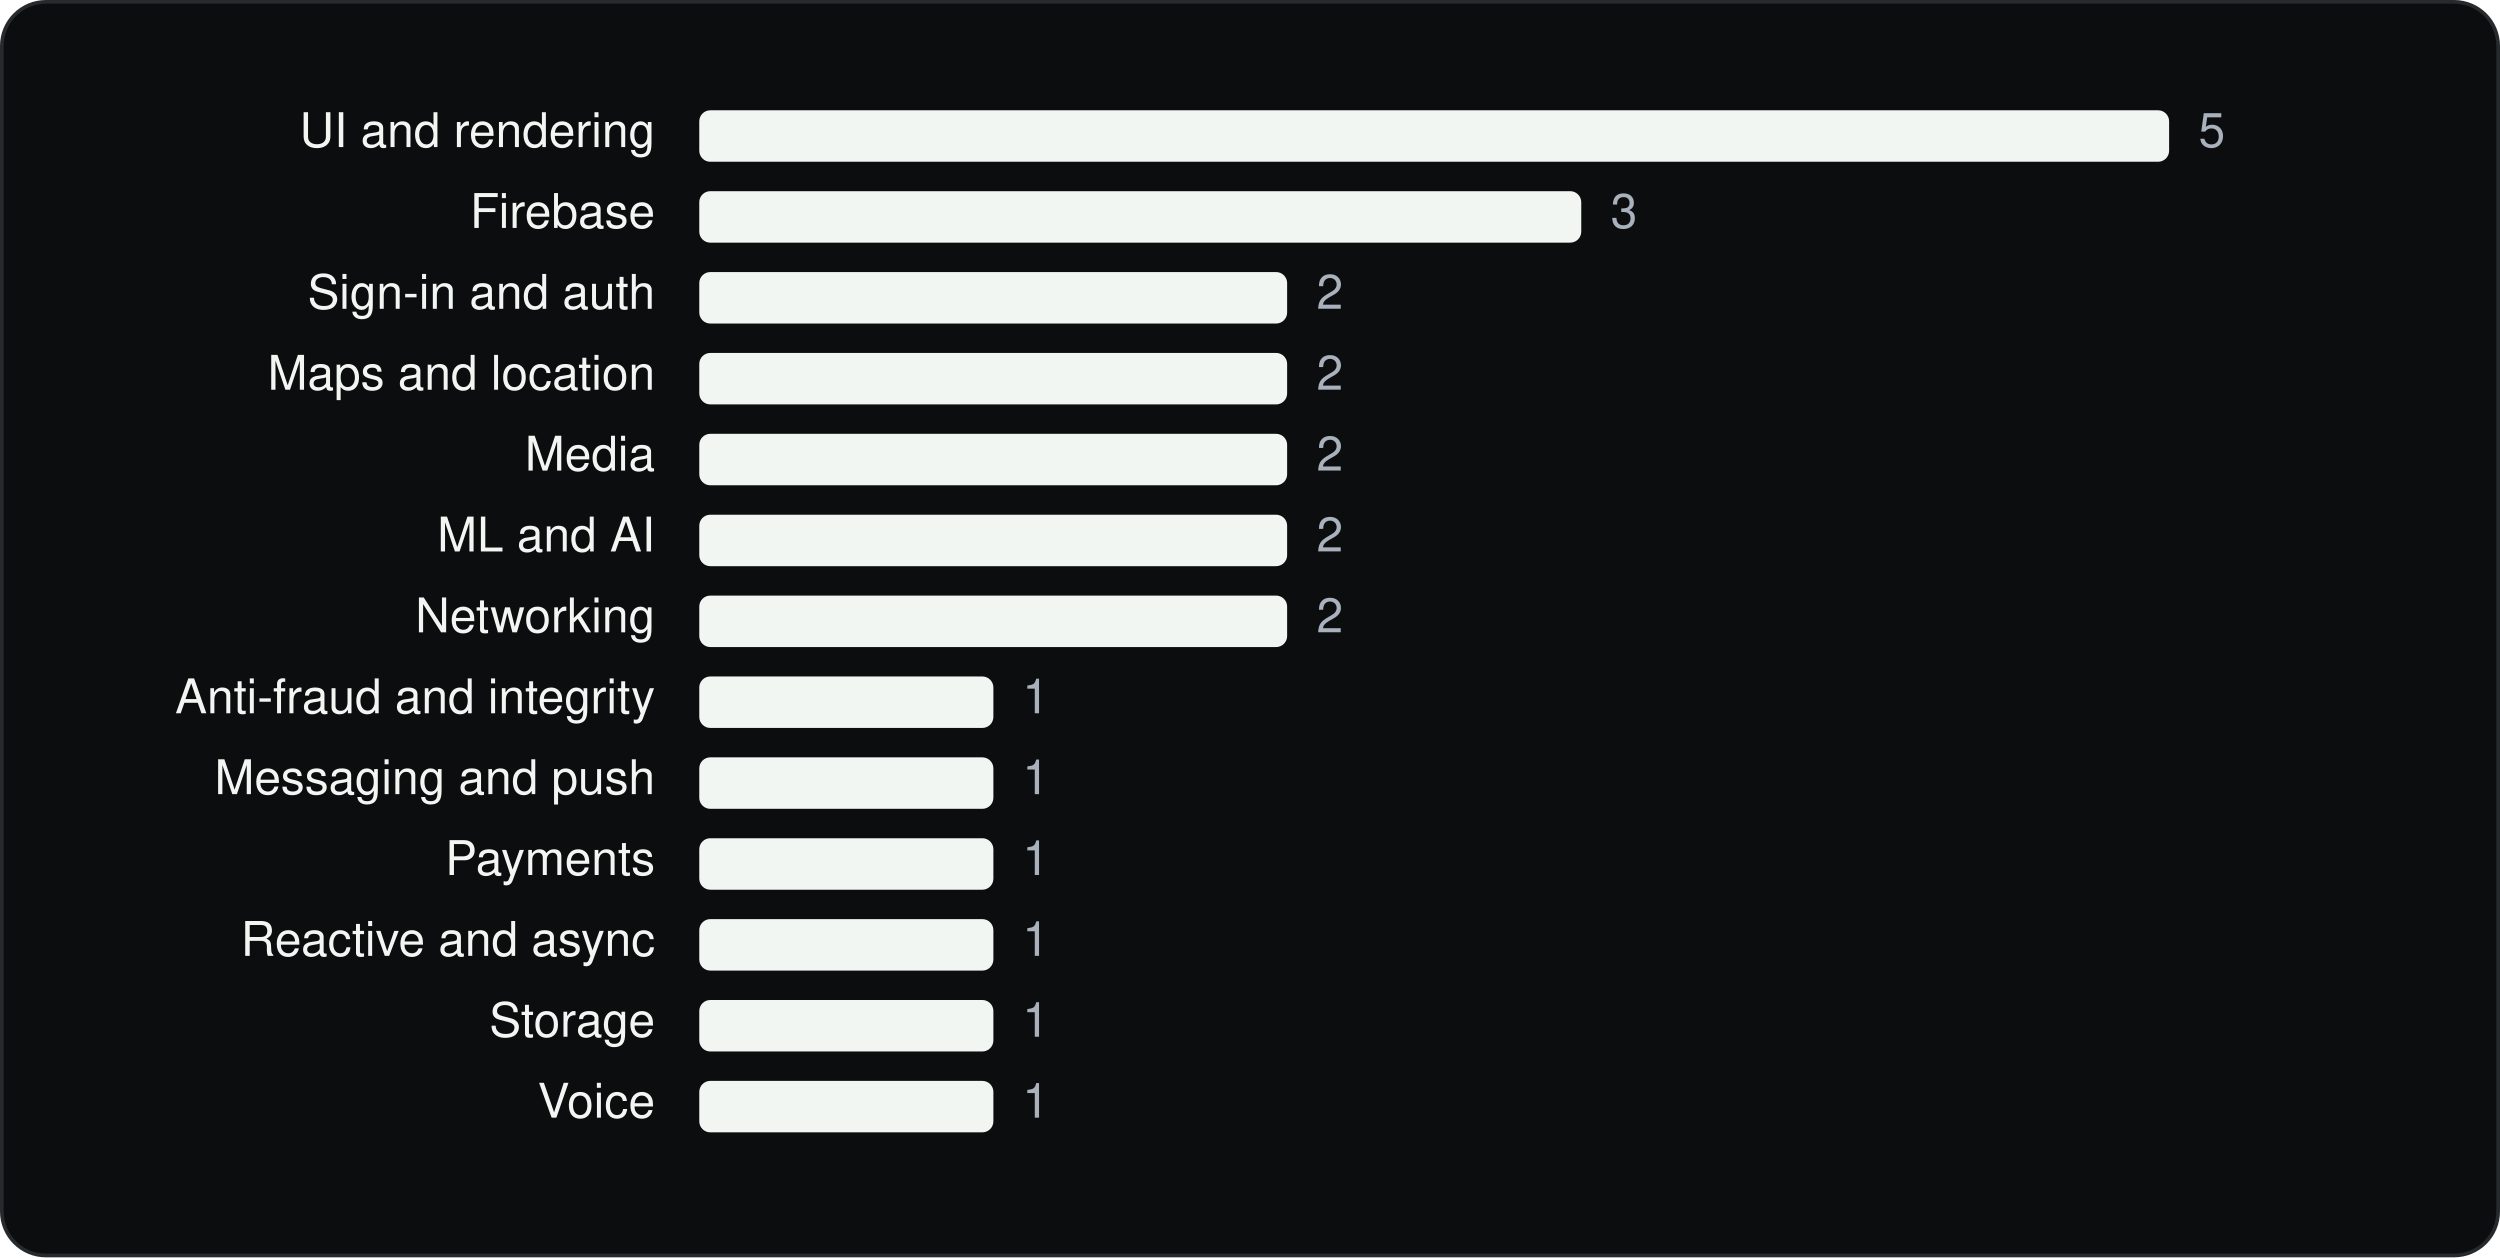
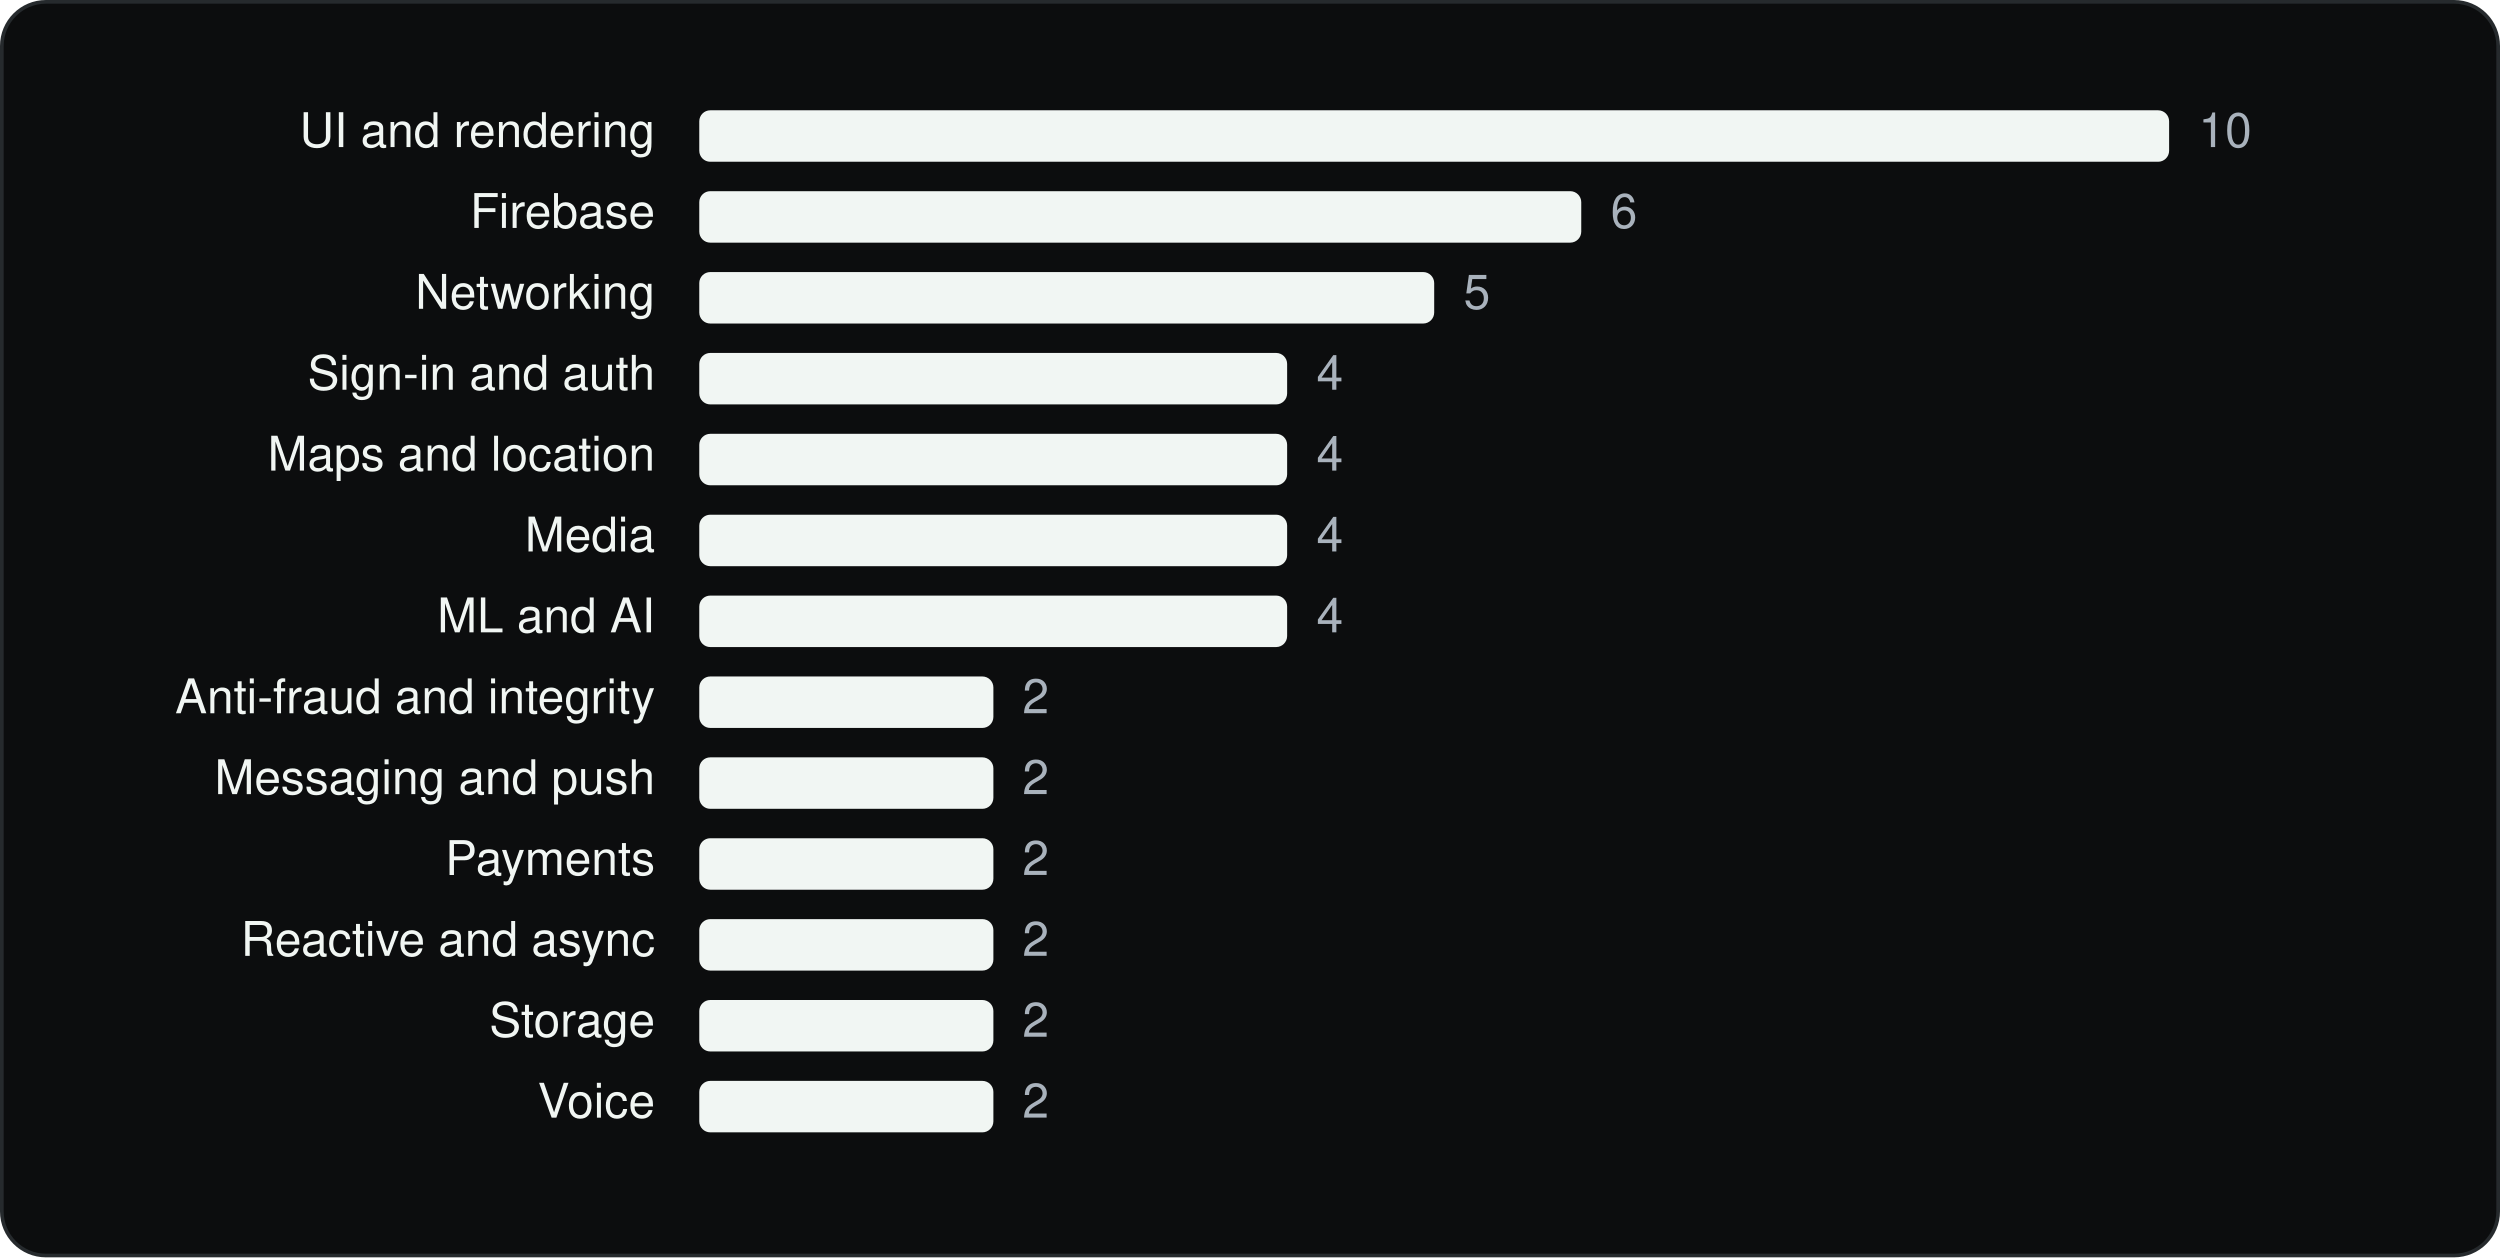
<svg xmlns="http://www.w3.org/2000/svg" viewBox="0 0 680 342" width="680" height="342" role="img" aria-label="WhatsApp LLC SDKs by category" font-family="Geist, -apple-system, BlinkMacSystemFont, 'Segoe UI', Helvetica, Arial, sans-serif">
  <rect x="0.5" y="0.5" width="679" height="341" rx="12" fill="#0C0D0E" stroke="#262A2D" />
  <g transform="translate(20 20)">
    <text x="158.18" y="20" font-size="13" text-anchor="end" fill="#F1F6F3">UI and rendering</text>
    <rect x="170.2" y="10" width="399.8" height="14" rx="3" fill="#F1F6F3" />
-     <text x="578.0" y="20" font-size="13" fill="#A9B2BC">5</text>
+     <text x="578.0" y="20" font-size="13" fill="#A9B2BC">10</text>
    <text x="158.18" y="42" font-size="13" text-anchor="end" fill="#F1F6F3">Firebase</text>
    <rect x="170.2" y="32" width="239.9" height="14" rx="3" fill="#F1F6F3" />
-     <text x="418.1" y="42" font-size="13" fill="#A9B2BC">3</text>
-     <text x="158.18" y="64" font-size="13" text-anchor="end" fill="#F1F6F3">Sign-in and auth</text>
-     <rect x="170.2" y="54" width="159.9" height="14" rx="3" fill="#F1F6F3" />
-     <text x="338.1" y="64" font-size="13" fill="#A9B2BC">2</text>
-     <text x="158.18" y="86" font-size="13" text-anchor="end" fill="#F1F6F3">Maps and location</text>
+     <text x="418.1" y="42" font-size="13" fill="#A9B2BC">6</text>
+     <text x="158.18" y="64" font-size="13" text-anchor="end" fill="#F1F6F3">Networking</text>
+     <rect x="170.2" y="54" width="199.9" height="14" rx="3" fill="#F1F6F3" />
+     <text x="378.1" y="64" font-size="13" fill="#A9B2BC">5</text>
+     <text x="158.18" y="86" font-size="13" text-anchor="end" fill="#F1F6F3">Sign-in and auth</text>
    <rect x="170.2" y="76" width="159.9" height="14" rx="3" fill="#F1F6F3" />
-     <text x="338.1" y="86" font-size="13" fill="#A9B2BC">2</text>
-     <text x="158.18" y="108" font-size="13" text-anchor="end" fill="#F1F6F3">Media</text>
+     <text x="338.1" y="86" font-size="13" fill="#A9B2BC">4</text>
+     <text x="158.18" y="108" font-size="13" text-anchor="end" fill="#F1F6F3">Maps and location</text>
    <rect x="170.2" y="98" width="159.9" height="14" rx="3" fill="#F1F6F3" />
-     <text x="338.1" y="108" font-size="13" fill="#A9B2BC">2</text>
-     <text x="158.18" y="130" font-size="13" text-anchor="end" fill="#F1F6F3">ML and AI</text>
+     <text x="338.1" y="108" font-size="13" fill="#A9B2BC">4</text>
+     <text x="158.18" y="130" font-size="13" text-anchor="end" fill="#F1F6F3">Media</text>
    <rect x="170.2" y="120" width="159.9" height="14" rx="3" fill="#F1F6F3" />
-     <text x="338.1" y="130" font-size="13" fill="#A9B2BC">2</text>
-     <text x="158.18" y="152" font-size="13" text-anchor="end" fill="#F1F6F3">Networking</text>
+     <text x="338.1" y="130" font-size="13" fill="#A9B2BC">4</text>
+     <text x="158.18" y="152" font-size="13" text-anchor="end" fill="#F1F6F3">ML and AI</text>
    <rect x="170.2" y="142" width="159.9" height="14" rx="3" fill="#F1F6F3" />
-     <text x="338.1" y="152" font-size="13" fill="#A9B2BC">2</text>
+     <text x="338.1" y="152" font-size="13" fill="#A9B2BC">4</text>
    <text x="158.18" y="174" font-size="13" text-anchor="end" fill="#F1F6F3">Anti-fraud and integrity</text>
    <rect x="170.2" y="164" width="80.0" height="14" rx="3" fill="#F1F6F3" />
-     <text x="258.1" y="174" font-size="13" fill="#A9B2BC">1</text>
+     <text x="258.1" y="174" font-size="13" fill="#A9B2BC">2</text>
    <text x="158.18" y="196" font-size="13" text-anchor="end" fill="#F1F6F3">Messaging and push</text>
    <rect x="170.2" y="186" width="80.0" height="14" rx="3" fill="#F1F6F3" />
-     <text x="258.1" y="196" font-size="13" fill="#A9B2BC">1</text>
+     <text x="258.1" y="196" font-size="13" fill="#A9B2BC">2</text>
    <text x="158.18" y="218" font-size="13" text-anchor="end" fill="#F1F6F3">Payments</text>
    <rect x="170.2" y="208" width="80.0" height="14" rx="3" fill="#F1F6F3" />
-     <text x="258.1" y="218" font-size="13" fill="#A9B2BC">1</text>
+     <text x="258.1" y="218" font-size="13" fill="#A9B2BC">2</text>
    <text x="158.18" y="240" font-size="13" text-anchor="end" fill="#F1F6F3">Reactive and async</text>
    <rect x="170.2" y="230" width="80.0" height="14" rx="3" fill="#F1F6F3" />
-     <text x="258.1" y="240" font-size="13" fill="#A9B2BC">1</text>
+     <text x="258.1" y="240" font-size="13" fill="#A9B2BC">2</text>
    <text x="158.18" y="262" font-size="13" text-anchor="end" fill="#F1F6F3">Storage</text>
    <rect x="170.2" y="252" width="80.0" height="14" rx="3" fill="#F1F6F3" />
-     <text x="258.1" y="262" font-size="13" fill="#A9B2BC">1</text>
+     <text x="258.1" y="262" font-size="13" fill="#A9B2BC">2</text>
    <text x="158.18" y="284" font-size="13" text-anchor="end" fill="#F1F6F3">Voice</text>
    <rect x="170.2" y="274" width="80.0" height="14" rx="3" fill="#F1F6F3" />
-     <text x="258.1" y="284" font-size="13" fill="#A9B2BC">1</text>
+     <text x="258.1" y="284" font-size="13" fill="#A9B2BC">2</text>
  </g>
</svg>
